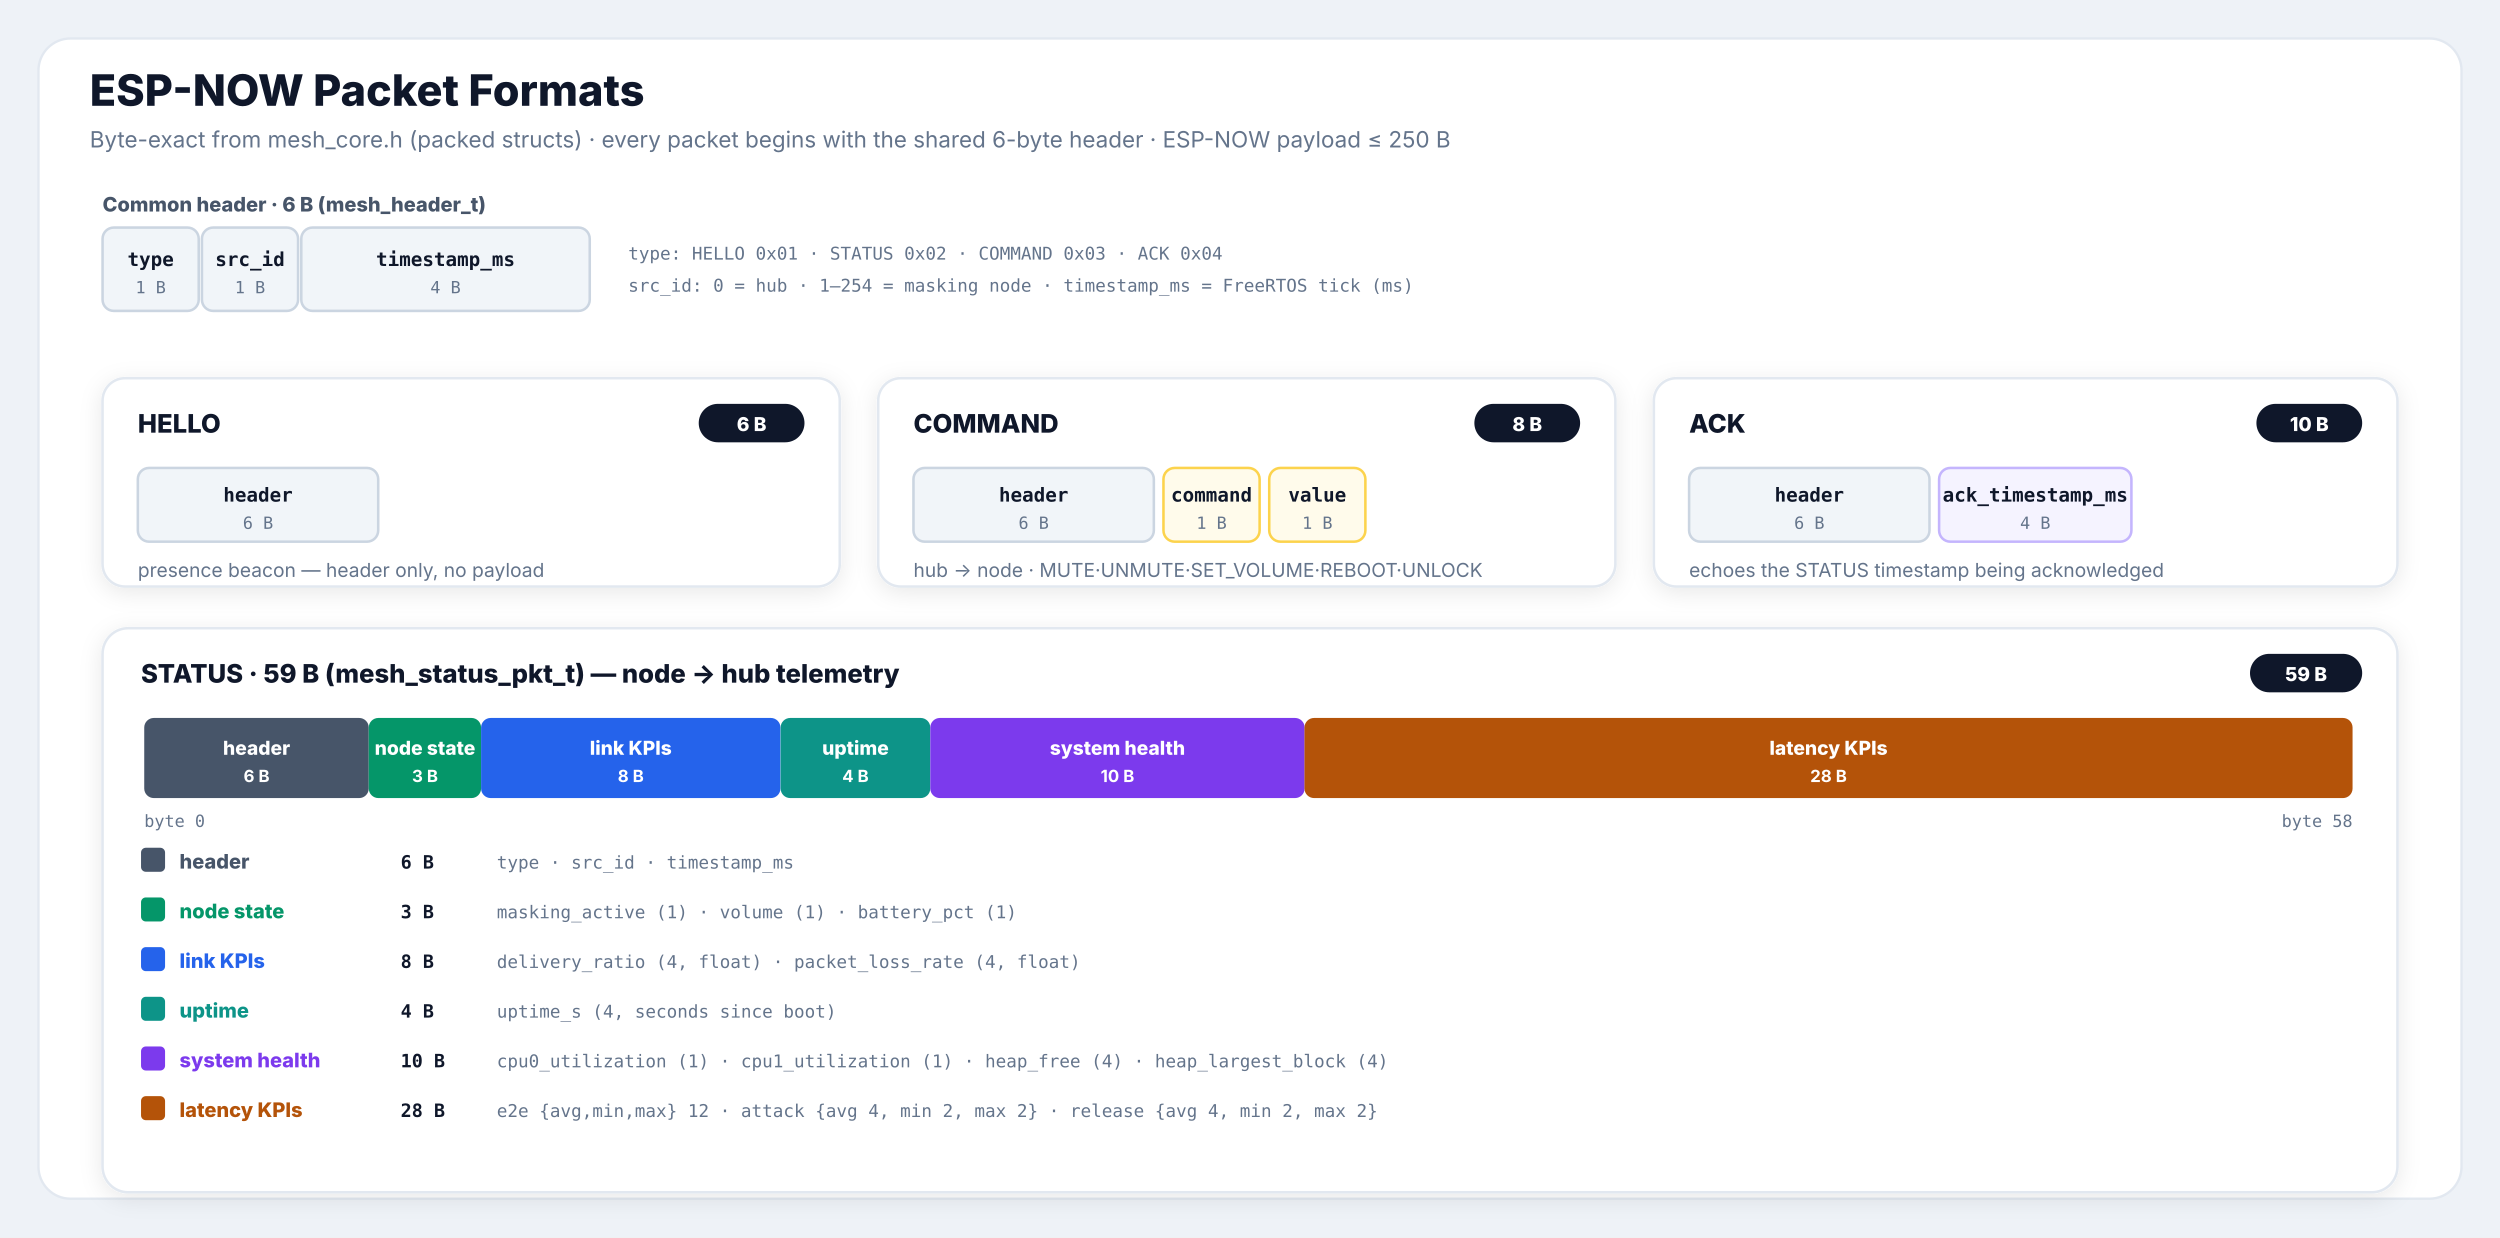
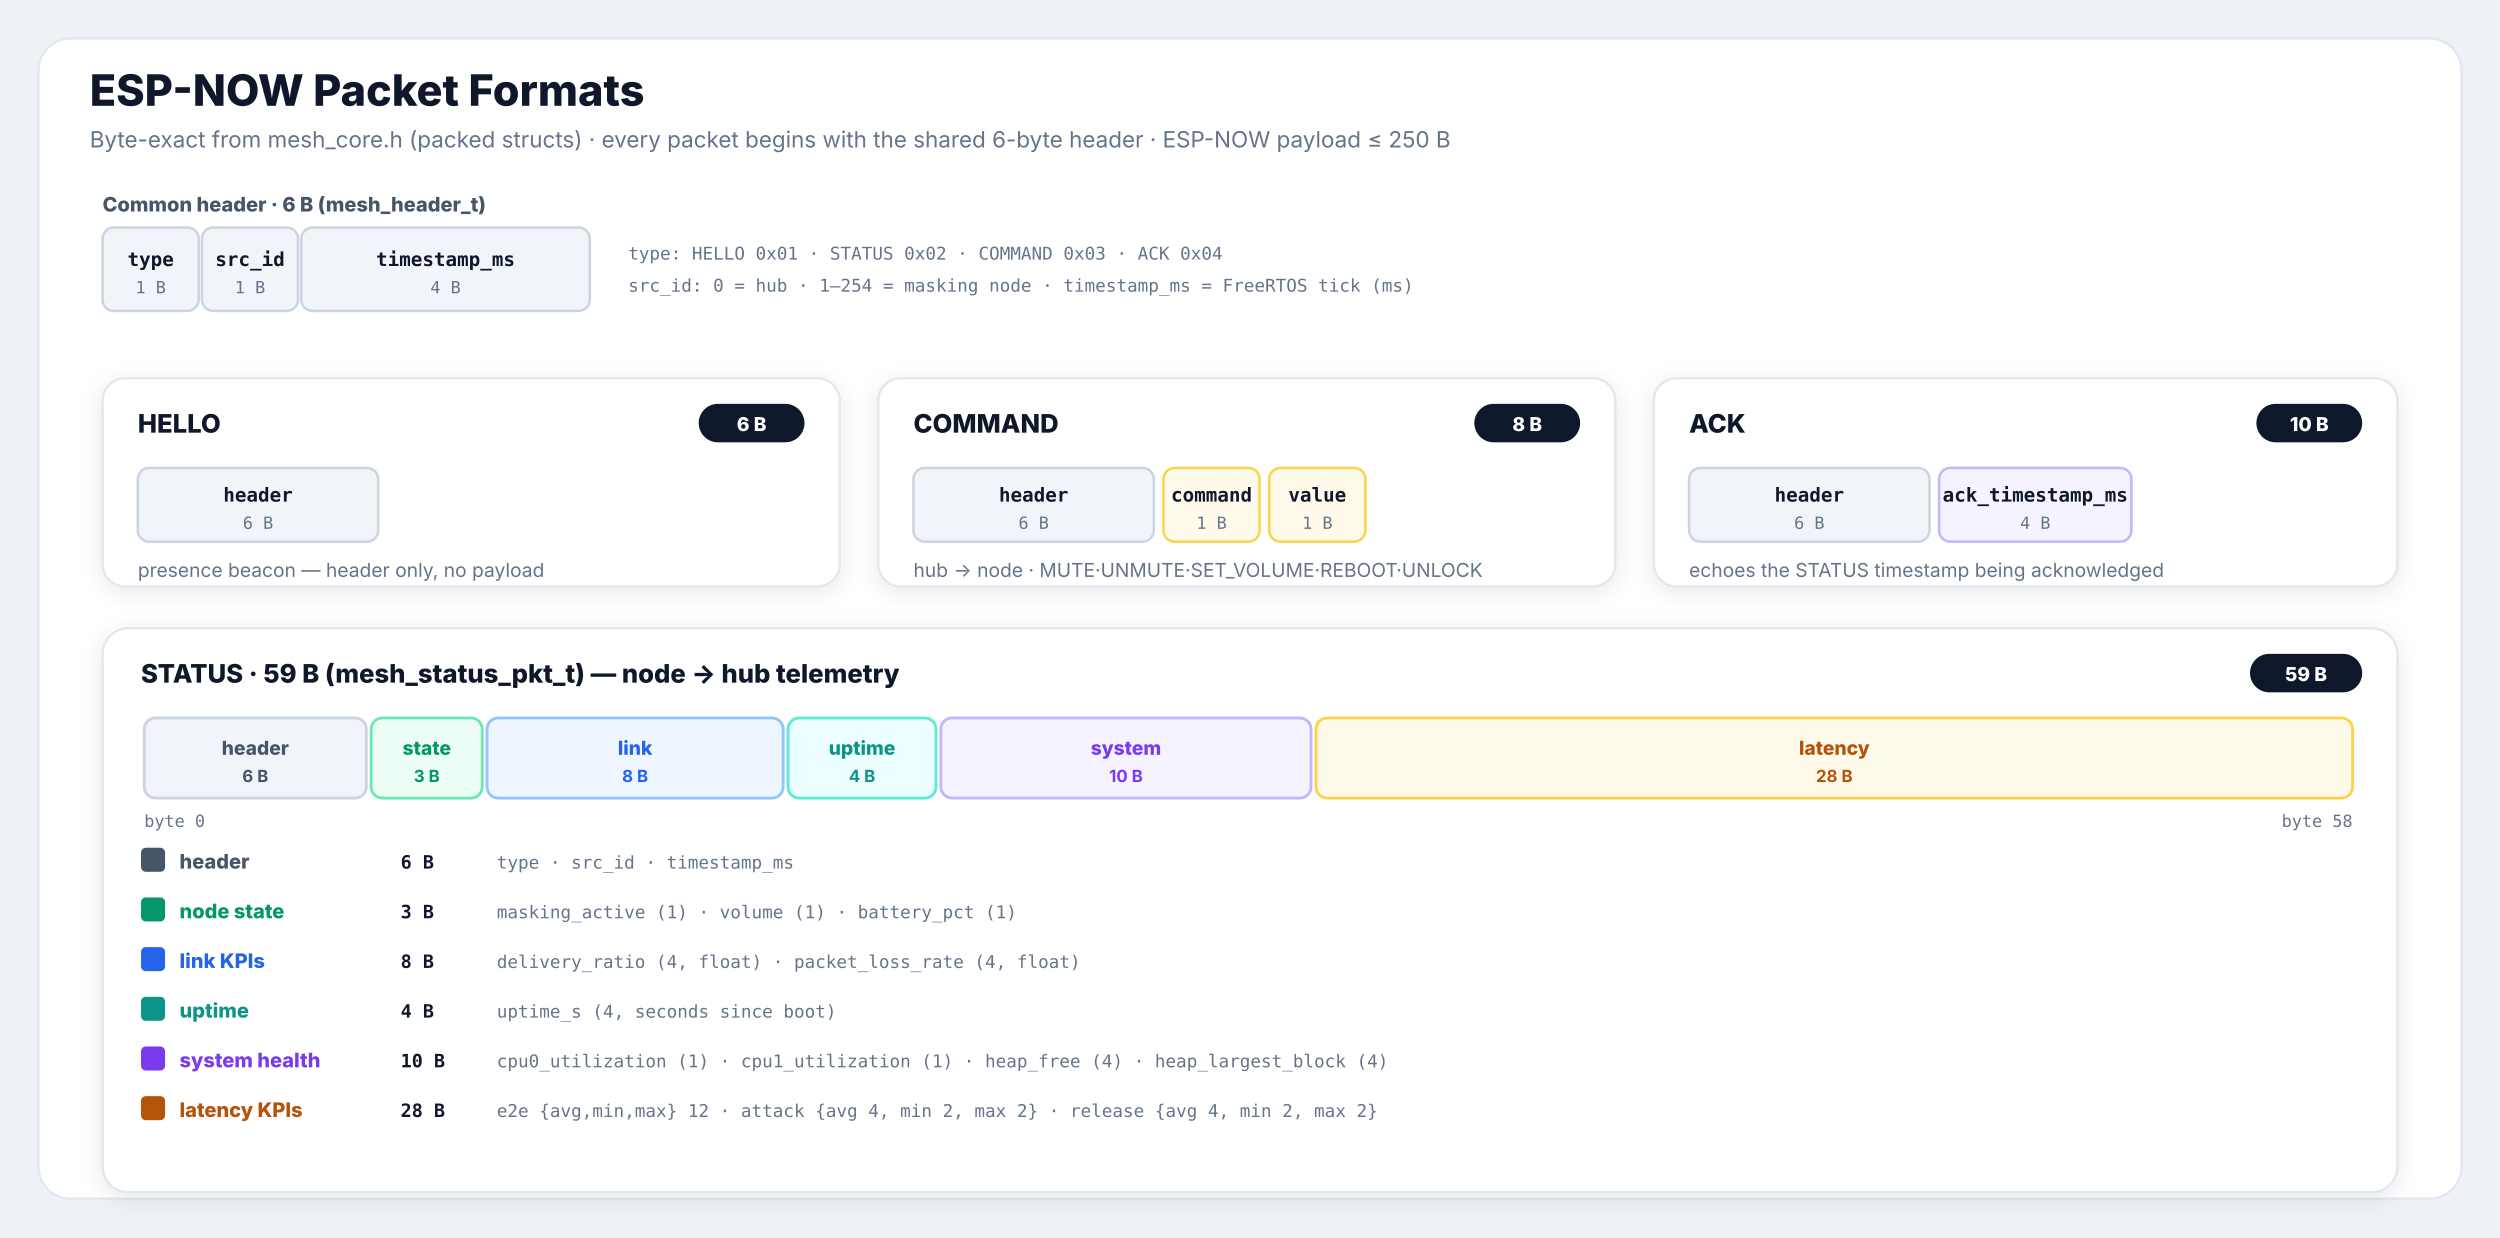
<svg xmlns="http://www.w3.org/2000/svg" viewBox="0 0 1560 772" role="img">
  <defs>
    <filter id="sh" x="-20%" y="-20%" width="140%" height="140%">
      <feDropShadow dx="0" dy="3" stdDeviation="7" flood-color="#0f172a" flood-opacity="0.09" />
    </filter>
  </defs>
-   <style>text{font-family:Inter,'Segoe UI',Helvetica,Arial,sans-serif}.tt{font-size:27px;font-weight:800;fill:#0F172A}.sub{font-size:14px;fill:#64748B}.h{font-size:16px;font-weight:800;fill:#0F172A}.lbl{font-size:12.5px;font-weight:800}.s{font-size:12px;fill:#64748B}.fn{font-family:ui-monospace,'SFMono-Regular',Menlo,Consolas,monospace;font-size:12px;font-weight:700;fill:#0F172A}.fb{font-family:ui-monospace,'SFMono-Regular',Menlo,Consolas,monospace;font-size:10.5px;fill:#64748B}.mono{font-family:ui-monospace,'SFMono-Regular',Menlo,Consolas,monospace;font-size:11.5px;fill:#0F172A}.monos{font-family:ui-monospace,'SFMono-Regular',Menlo,Consolas,monospace;font-size:11px;fill:#64748B}.seg{font-size:12px;font-weight:800;fill:#FFFFFF}.segb{font-size:10.5px;font-weight:700;fill:#FFFFFF}</style>
+   <style>text{font-family:Inter,'Segoe UI',Helvetica,Arial,sans-serif}.tt{font-size:27px;font-weight:800;fill:#0F172A}.sub{font-size:14px;fill:#64748B}.h{font-size:16px;font-weight:800;fill:#0F172A}.lbl{font-size:12.5px;font-weight:800}.s{font-size:12px;fill:#64748B}.fn{font-family:ui-monospace,'SFMono-Regular',Menlo,Consolas,monospace;font-size:12px;font-weight:700;fill:#0F172A}.fb{font-family:ui-monospace,'SFMono-Regular',Menlo,Consolas,monospace;font-size:10.5px;fill:#64748B}.mono{font-family:ui-monospace,'SFMono-Regular',Menlo,Consolas,monospace;font-size:11.5px;fill:#0F172A}.monos{font-family:ui-monospace,'SFMono-Regular',Menlo,Consolas,monospace;font-size:11px;fill:#64748B}.seg{font-size:12px;font-weight:800;fill:#FFFFFF}.segb{font-size:10.5px;font-weight:700;fill:#FFFFFF}.segn{font-size:12px;font-weight:800}.segnb{font-size:10.5px;font-weight:700}</style>
  <rect x="0" y="0" width="1560" height="772" fill="#EEF2F7" />
  <rect x="24" y="24" width="1512" height="724" rx="20" fill="#FFFFFF" stroke="#E2E8F0" stroke-width="1.5" />
  <text x="56" y="66" class="tt">ESP-NOW Packet Formats</text>
  <text x="56" y="92" class="sub">Byte-exact from mesh_core.h (packed structs) · every packet begins with the shared 6-byte header · ESP-NOW payload ≤ 250 B</text>
  <text x="64" y="132" class="lbl" fill="#475569">Common header · 6 B  (mesh_header_t)</text>
  <rect x="64" y="142" width="60" height="52" rx="7" fill="#F1F5F9" stroke="#CBD5E1" stroke-width="1.6" />
  <text x="94.0" y="166.0" text-anchor="middle" class="fn" fill="#475569">type</text>
  <text x="94.0" y="183.0" text-anchor="middle" class="fb">1 B</text>
  <rect x="126" y="142" width="60" height="52" rx="7" fill="#F1F5F9" stroke="#CBD5E1" stroke-width="1.6" />
  <text x="156.0" y="166.0" text-anchor="middle" class="fn" fill="#475569">src_id</text>
  <text x="156.0" y="183.0" text-anchor="middle" class="fb">1 B</text>
  <rect x="188" y="142" width="180" height="52" rx="7" fill="#F1F5F9" stroke="#CBD5E1" stroke-width="1.6" />
  <text x="278.0" y="166.0" text-anchor="middle" class="fn" fill="#475569">timestamp_ms</text>
  <text x="278.0" y="183.0" text-anchor="middle" class="fb">4 B</text>
  <text x="392" y="162" class="monos">type: HELLO 0x01 · STATUS 0x02 · COMMAND 0x03 · ACK 0x04</text>
  <text x="392" y="182" class="monos">src_id: 0 = hub · 1–254 = masking node   ·   timestamp_ms = FreeRTOS tick (ms)</text>
  <g filter="url(#sh)">
    <rect x="64" y="236" width="460" height="130" rx="14" fill="#FFFFFF" stroke="#E2E8F0" stroke-width="1.6" />
  </g>
  <text x="86" y="270" class="h">HELLO</text>
  <rect x="436" y="252" width="66" height="24" rx="12" fill="#0F172A" />
  <text x="469" y="269" text-anchor="middle" class="seg">6 B</text>
  <rect x="86" y="292" width="150" height="46" rx="7" fill="#F1F5F9" stroke="#CBD5E1" stroke-width="1.6" />
  <text x="161.0" y="313.0" text-anchor="middle" class="fn" fill="#475569">header</text>
  <text x="161.0" y="330.0" text-anchor="middle" class="fb">6 B</text>
  <text x="86" y="360" class="s">presence beacon — header only, no payload</text>
  <g filter="url(#sh)">
    <rect x="548" y="236" width="460" height="130" rx="14" fill="#FFFFFF" stroke="#E2E8F0" stroke-width="1.6" />
  </g>
  <text x="570" y="270" class="h">COMMAND</text>
  <rect x="920" y="252" width="66" height="24" rx="12" fill="#0F172A" />
  <text x="953" y="269" text-anchor="middle" class="seg">8 B</text>
  <rect x="570" y="292" width="150" height="46" rx="7" fill="#F1F5F9" stroke="#CBD5E1" stroke-width="1.6" />
  <text x="645.0" y="313.0" text-anchor="middle" class="fn" fill="#475569">header</text>
  <text x="645.0" y="330.0" text-anchor="middle" class="fb">6 B</text>
  <rect x="726" y="292" width="60" height="46" rx="7" fill="#FFFBEB" stroke="#FCD34D" stroke-width="1.6" />
  <text x="756.0" y="313.0" text-anchor="middle" class="fn" fill="#B45309">command</text>
  <text x="756.0" y="330.0" text-anchor="middle" class="fb">1 B</text>
  <rect x="792" y="292" width="60" height="46" rx="7" fill="#FFFBEB" stroke="#FCD34D" stroke-width="1.6" />
  <text x="822.0" y="313.0" text-anchor="middle" class="fn" fill="#B45309">value</text>
  <text x="822.0" y="330.0" text-anchor="middle" class="fb">1 B</text>
  <text x="570" y="360" class="s">hub → node · MUTE·UNMUTE·SET_VOLUME·REBOOT·UNLOCK</text>
  <g filter="url(#sh)">
    <rect x="1032" y="236" width="464" height="130" rx="14" fill="#FFFFFF" stroke="#E2E8F0" stroke-width="1.6" />
  </g>
  <text x="1054" y="270" class="h">ACK</text>
  <rect x="1408" y="252" width="66" height="24" rx="12" fill="#0F172A" />
  <text x="1441" y="269" text-anchor="middle" class="seg">10 B</text>
  <rect x="1054" y="292" width="150" height="46" rx="7" fill="#F1F5F9" stroke="#CBD5E1" stroke-width="1.6" />
  <text x="1129.0" y="313.0" text-anchor="middle" class="fn" fill="#475569">header</text>
  <text x="1129.0" y="330.0" text-anchor="middle" class="fb">6 B</text>
  <rect x="1210" y="292" width="120" height="46" rx="7" fill="#F5F3FF" stroke="#C4B5FD" stroke-width="1.6" />
  <text x="1270.0" y="313.0" text-anchor="middle" class="fn" fill="#7C3AED">ack_timestamp_ms</text>
  <text x="1270.0" y="330.0" text-anchor="middle" class="fb">4 B</text>
  <text x="1054" y="360" class="s">echoes the STATUS timestamp being acknowledged</text>
  <g filter="url(#sh)">
    <rect x="64" y="392" width="1432" height="352" rx="16" fill="#FFFFFF" stroke="#E2E8F0" stroke-width="1.6" />
  </g>
  <text x="88" y="426" class="h">STATUS · 59 B  (mesh_status_pkt_t) — node → hub telemetry</text>
  <rect x="1404" y="408" width="70" height="24" rx="12" fill="#0F172A" />
  <text x="1439" y="425" text-anchor="middle" class="seg">59 B</text>
-   <rect x="90.0" y="448" width="140.1" height="50" rx="6" fill="#475569" />
-   <text x="160.1" y="471.0" text-anchor="middle" class="seg">header</text>
-   <text x="160.1" y="488.0" text-anchor="middle" class="segb">6 B</text>
-   <rect x="230.1" y="448" width="70.1" height="50" rx="6" fill="#059669" />
-   <text x="265.2" y="471.0" text-anchor="middle" class="seg">node state</text>
-   <text x="265.2" y="488.0" text-anchor="middle" class="segb">3 B</text>
-   <rect x="300.2" y="448" width="186.8" height="50" rx="6" fill="#2563EB" />
-   <text x="393.6" y="471.0" text-anchor="middle" class="seg">link KPIs</text>
-   <text x="393.6" y="488.0" text-anchor="middle" class="segb">8 B</text>
-   <rect x="487.1" y="448" width="93.4" height="50" rx="6" fill="#0D9488" />
-   <text x="533.8" y="471.0" text-anchor="middle" class="seg">uptime</text>
-   <text x="533.8" y="488.0" text-anchor="middle" class="segb">4 B</text>
-   <rect x="580.5" y="448" width="233.6" height="50" rx="6" fill="#7C3AED" />
-   <text x="697.3" y="471.0" text-anchor="middle" class="seg">system health</text>
-   <text x="697.3" y="488.0" text-anchor="middle" class="segb">10 B</text>
-   <rect x="814.0" y="448" width="654.0" height="50" rx="6" fill="#B45309" />
-   <text x="1141.0" y="471.0" text-anchor="middle" class="seg">latency KPIs</text>
-   <text x="1141.0" y="488.0" text-anchor="middle" class="segb">28 B</text>
+   <rect x="90.0" y="448" width="138.6" height="50" rx="7" fill="#F1F5F9" stroke="#CBD5E1" stroke-width="1.8" />
+   <text x="159.3" y="471.0" text-anchor="middle" class="segn" fill="#475569">header</text>
+   <text x="159.3" y="488.0" text-anchor="middle" class="segnb" fill="#475569">6 B</text>
+   <rect x="231.6" y="448" width="69.3" height="50" rx="7" fill="#ECFDF5" stroke="#6EE7B7" stroke-width="1.8" />
+   <text x="266.3" y="471.0" text-anchor="middle" class="segn" fill="#059669">state</text>
+   <text x="266.3" y="488.0" text-anchor="middle" class="segnb" fill="#059669">3 B</text>
+   <rect x="303.9" y="448" width="184.8" height="50" rx="7" fill="#EFF6FF" stroke="#93C5FD" stroke-width="1.8" />
+   <text x="396.3" y="471.0" text-anchor="middle" class="segn" fill="#2563EB">link</text>
+   <text x="396.3" y="488.0" text-anchor="middle" class="segnb" fill="#2563EB">8 B</text>
+   <rect x="491.7" y="448" width="92.4" height="50" rx="7" fill="#ECFEFF" stroke="#5EEAD4" stroke-width="1.8" />
+   <text x="537.9" y="471.0" text-anchor="middle" class="segn" fill="#0D9488">uptime</text>
+   <text x="537.9" y="488.0" text-anchor="middle" class="segnb" fill="#0D9488">4 B</text>
+   <rect x="587.1" y="448" width="231.0" height="50" rx="7" fill="#F5F3FF" stroke="#C4B5FD" stroke-width="1.8" />
+   <text x="702.6" y="471.0" text-anchor="middle" class="segn" fill="#7C3AED">system</text>
+   <text x="702.6" y="488.0" text-anchor="middle" class="segnb" fill="#7C3AED">10 B</text>
+   <rect x="821.2" y="448" width="646.8" height="50" rx="7" fill="#FFFBEB" stroke="#FCD34D" stroke-width="1.8" />
+   <text x="1144.6" y="471.0" text-anchor="middle" class="segn" fill="#B45309">latency</text>
+   <text x="1144.6" y="488.0" text-anchor="middle" class="segnb" fill="#B45309">28 B</text>
  <text x="90" y="516" class="fb">byte 0</text>
  <text x="1468" y="516" text-anchor="end" class="fb">byte 58</text>
  <rect x="88" y="529" width="15" height="15" rx="3" fill="#475569" />
  <text x="112" y="542" class="lbl" fill="#475569">header</text>
  <text x="250" y="542" class="mono" font-weight="700">6 B</text>
  <text x="310" y="542" class="monos">type · src_id · timestamp_ms</text>
  <rect x="88" y="560" width="15" height="15" rx="3" fill="#059669" />
  <text x="112" y="573" class="lbl" fill="#059669">node state</text>
  <text x="250" y="573" class="mono" font-weight="700">3 B</text>
  <text x="310" y="573" class="monos">masking_active (1) · volume (1) · battery_pct (1)</text>
  <rect x="88" y="591" width="15" height="15" rx="3" fill="#2563EB" />
  <text x="112" y="604" class="lbl" fill="#2563EB">link KPIs</text>
  <text x="250" y="604" class="mono" font-weight="700">8 B</text>
  <text x="310" y="604" class="monos">delivery_ratio (4, float) · packet_loss_rate (4, float)</text>
  <rect x="88" y="622" width="15" height="15" rx="3" fill="#0D9488" />
  <text x="112" y="635" class="lbl" fill="#0D9488">uptime</text>
  <text x="250" y="635" class="mono" font-weight="700">4 B</text>
  <text x="310" y="635" class="monos">uptime_s (4, seconds since boot)</text>
  <rect x="88" y="653" width="15" height="15" rx="3" fill="#7C3AED" />
  <text x="112" y="666" class="lbl" fill="#7C3AED">system health</text>
  <text x="250" y="666" class="mono" font-weight="700">10 B</text>
  <text x="310" y="666" class="monos">cpu0_utilization (1) · cpu1_utilization (1) · heap_free (4) · heap_largest_block (4)</text>
  <rect x="88" y="684" width="15" height="15" rx="3" fill="#B45309" />
  <text x="112" y="697" class="lbl" fill="#B45309">latency KPIs</text>
  <text x="250" y="697" class="mono" font-weight="700">28 B</text>
  <text x="310" y="697" class="monos">e2e {avg,min,max} 12 · attack {avg 4, min 2, max 2} · release {avg 4, min 2, max 2}</text>
</svg>
